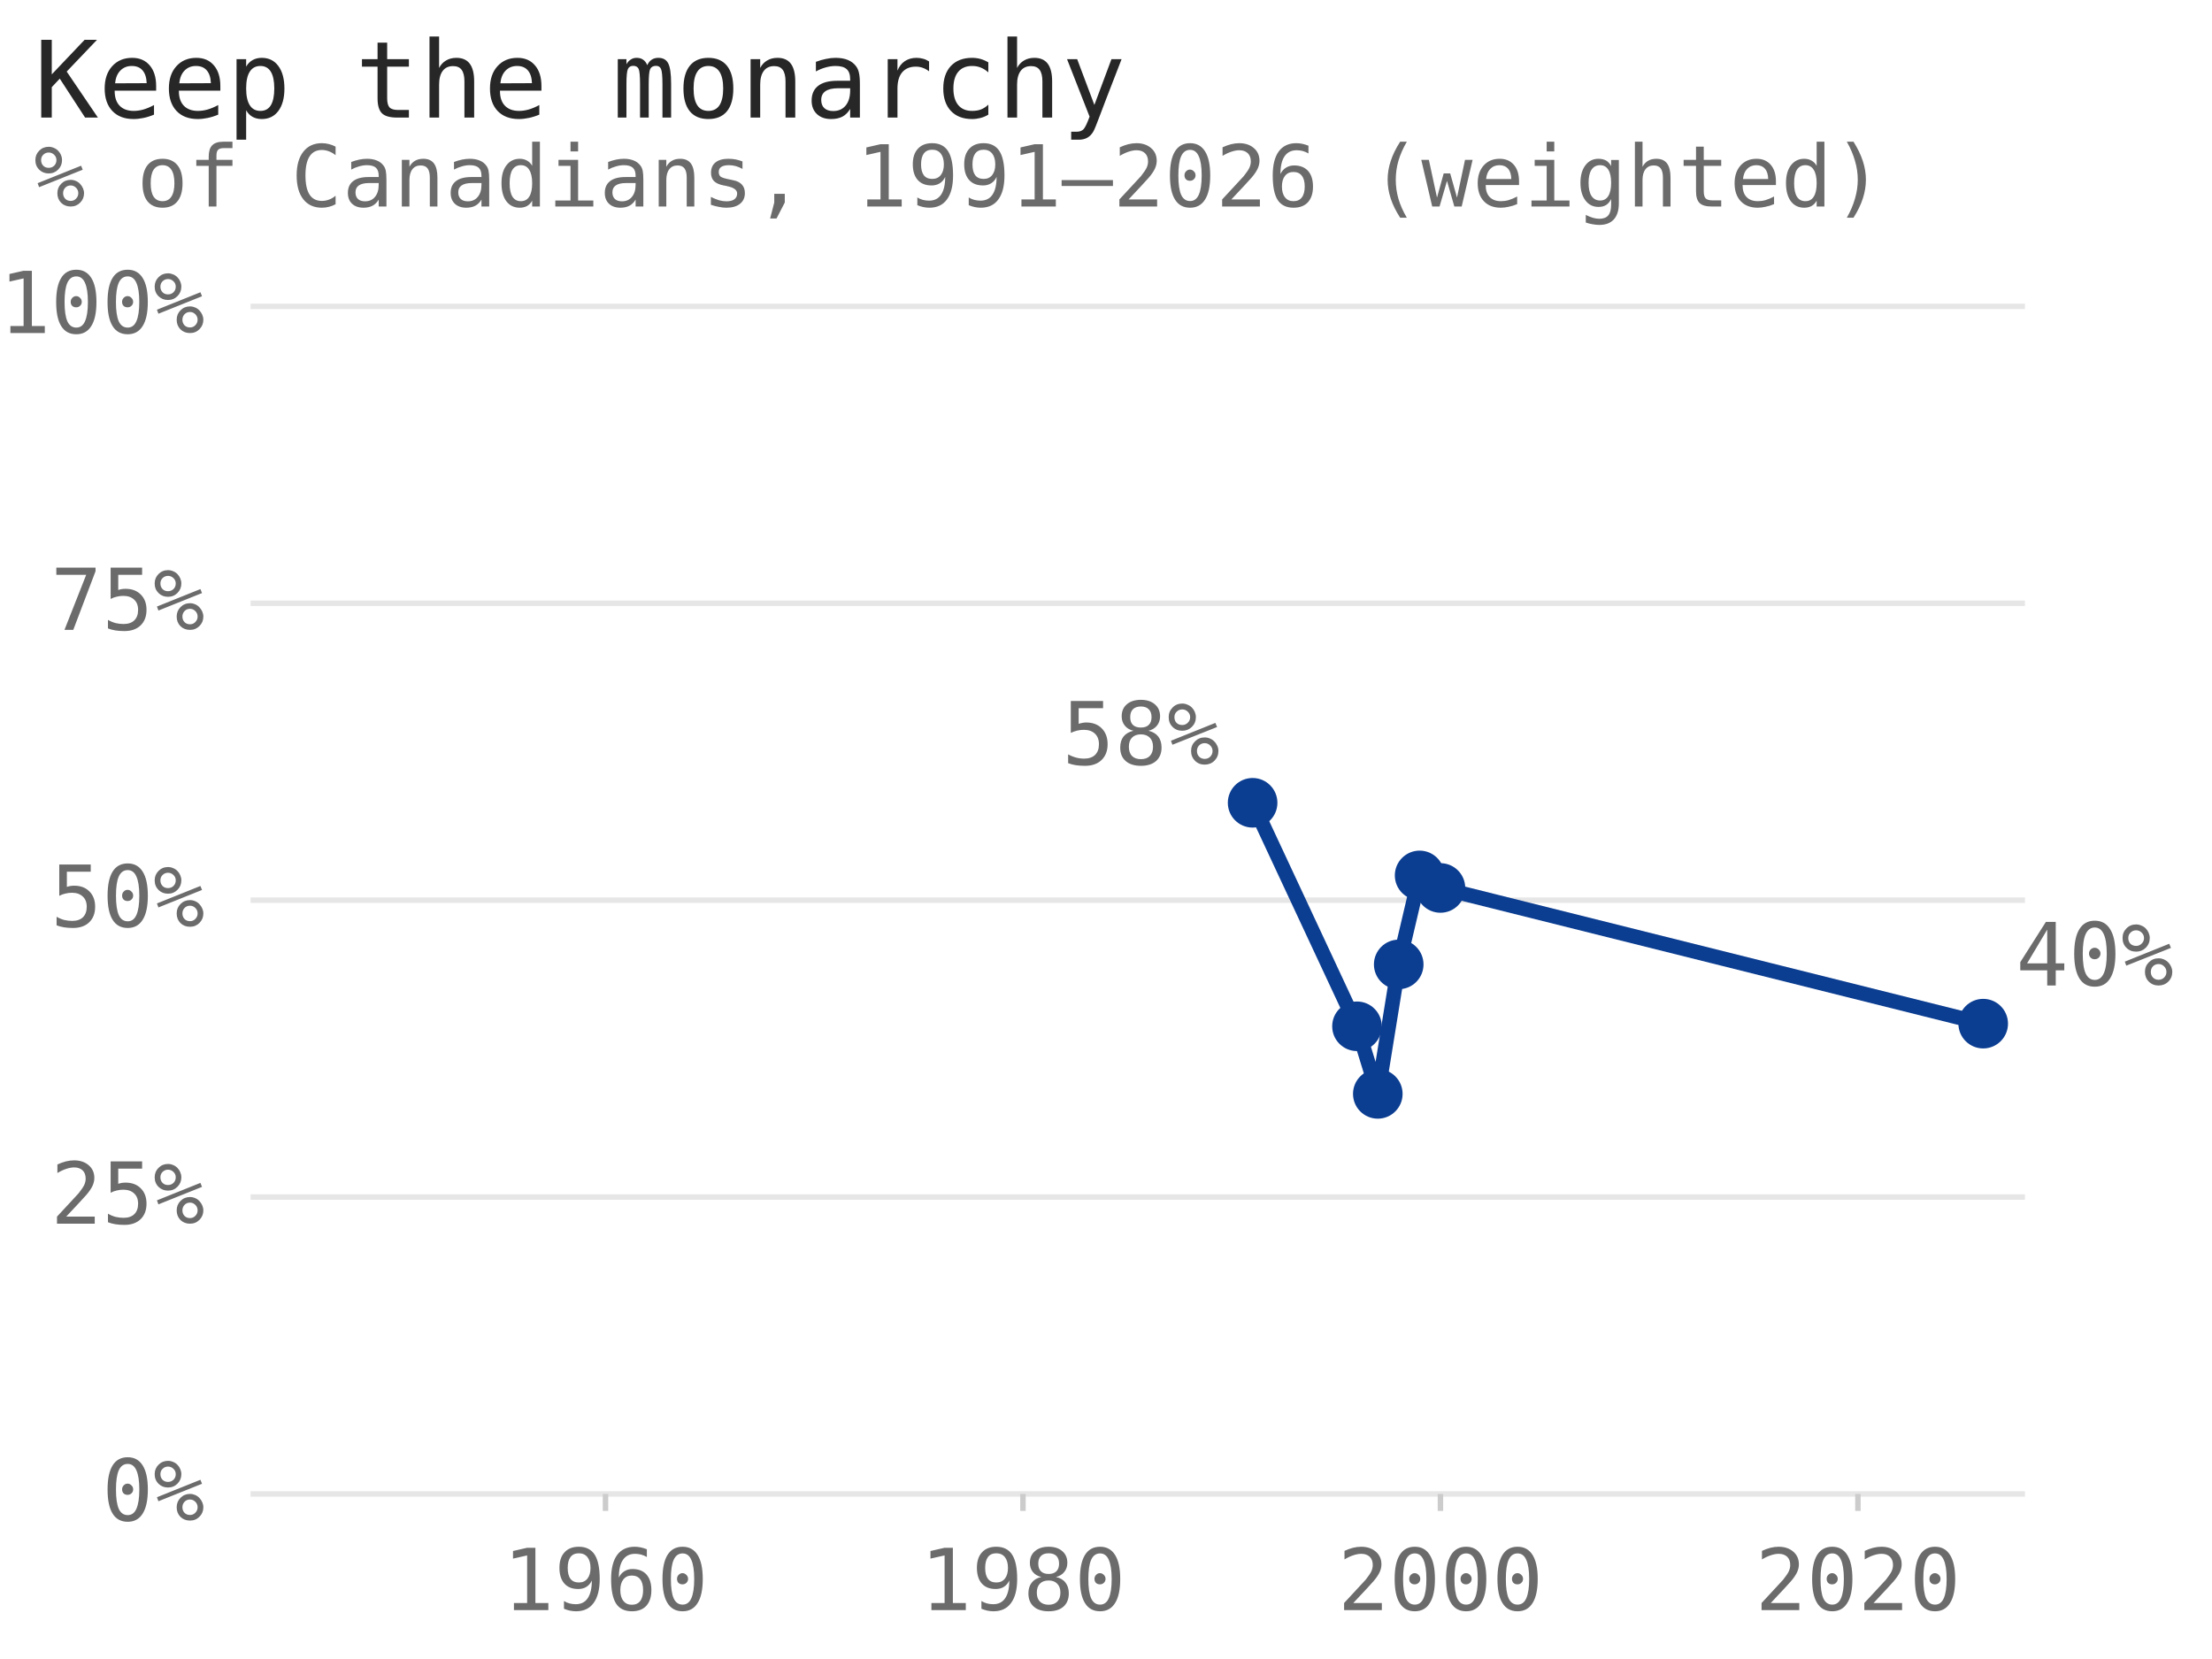
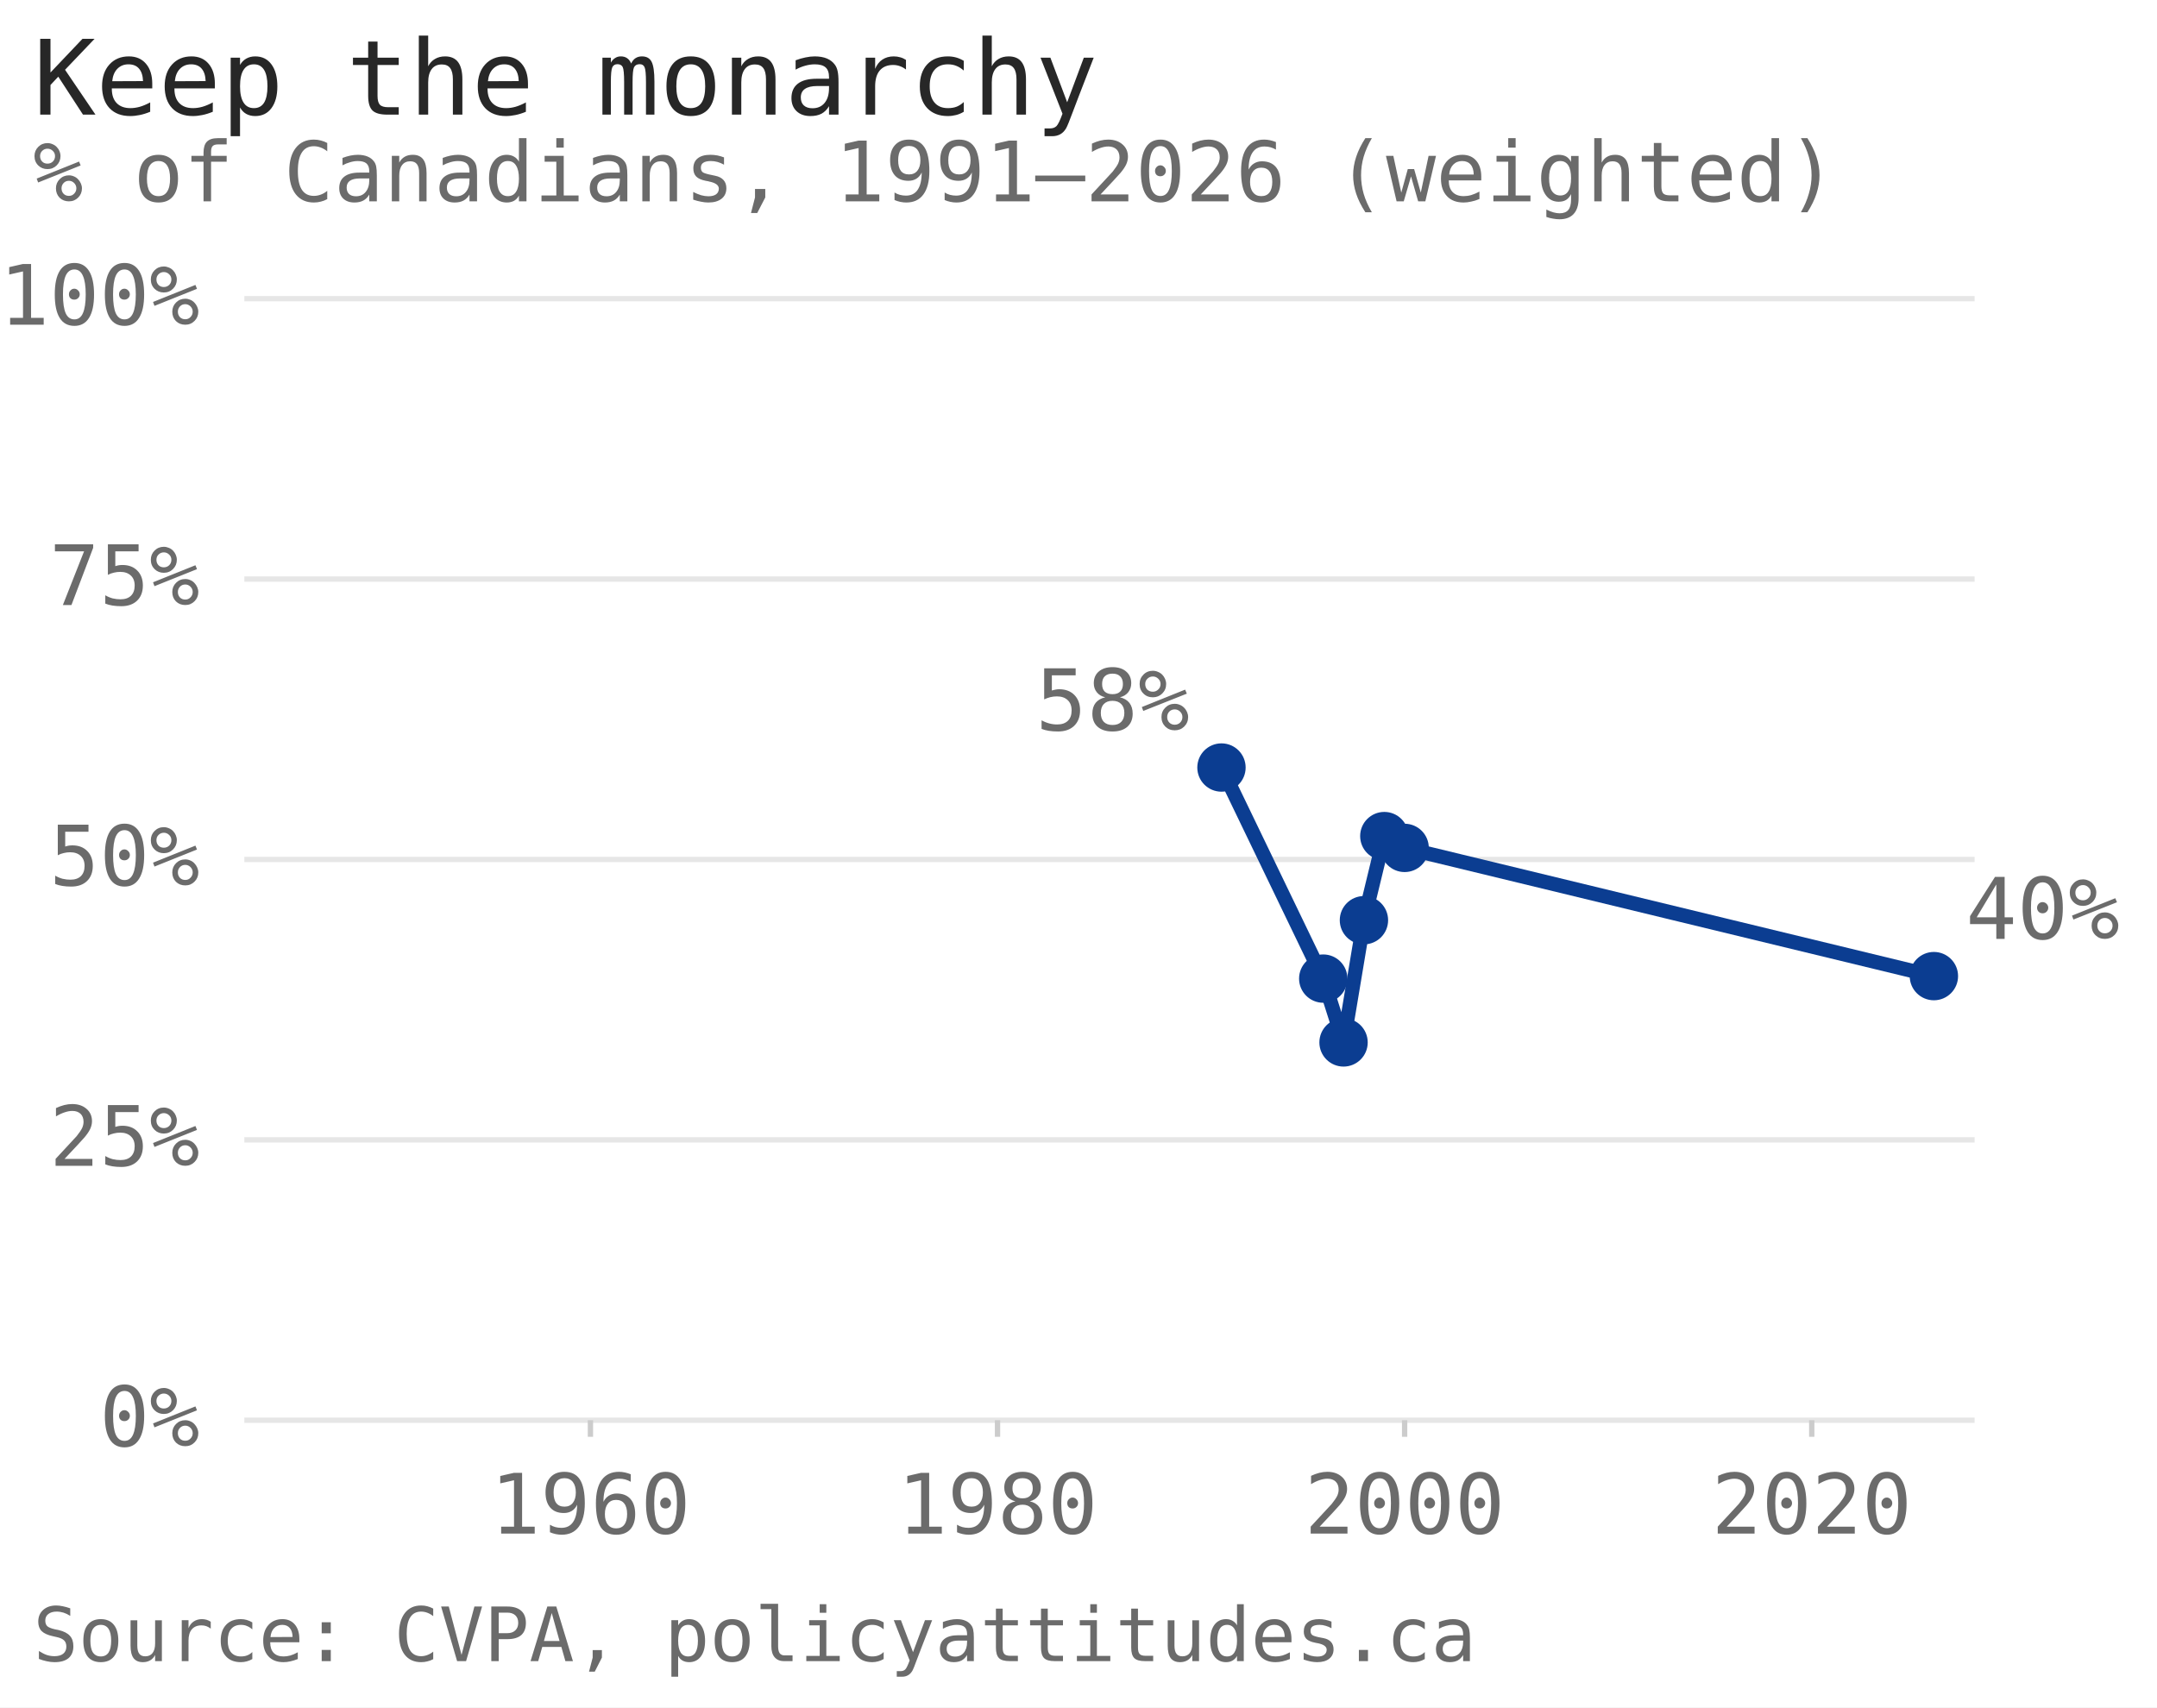
- <svg xmlns="http://www.w3.org/2000/svg" width="259.20pt" height="194.40pt" viewBox="0 0 259.20 194.40">
+ <svg xmlns="http://www.w3.org/2000/svg" width="259.20pt" height="205.20pt" viewBox="0 0 259.20 205.20">
  <g id="keep-the-monarchy" class="svglite">
    <defs>
      <style type="text/css">
    .svglite line, .svglite polyline, .svglite polygon, .svglite path, .svglite rect, .svglite circle {
      fill: none;
      stroke: #000000;
      stroke-linecap: round;
      stroke-linejoin: round;
      stroke-miterlimit: 10.00;
    }
    .svglite text {
      white-space: pre;
    }
    .svglite g.glyphgroup path {
      fill: inherit;
      stroke: none;
    }
  </style>
    </defs>
    <rect width="100%" height="100%" style="stroke: none; fill: #FFFFFF;" />
    <defs>
-       <clipPath id="keep-the-monarchy-cpMC4wMHwyNTkuMjB8MC4wMHwxOTQuNDA=">
-         <rect x="0.00" y="0.00" width="259.20" height="194.40" />
+       <clipPath id="keep-the-monarchy-cpMC4wMHwyNTkuMjB8MC4wMHwyMDUuMjA=">
+         <rect x="0.00" y="0.00" width="259.20" height="205.20" />
      </clipPath>
    </defs>
-     <g clip-path="url(#keep-the-monarchy-cpMC4wMHwyNTkuMjB8MC4wMHwxOTQuNDA=)">
-       <rect x="0.00" y="-0" width="259.20" height="194.40" style="stroke-width: 1.16; stroke: none; fill: #FFFFFF;" />
-       <polyline points="29.36,175.06 237.28,175.06 " style="stroke-width: 0.64; stroke: #E6E6E6; stroke-linecap: butt;" />
-       <polyline points="29.36,140.27 237.28,140.27 " style="stroke-width: 0.64; stroke: #E6E6E6; stroke-linecap: butt;" />
-       <polyline points="29.36,105.48 237.28,105.48 " style="stroke-width: 0.64; stroke: #E6E6E6; stroke-linecap: butt;" />
-       <polyline points="29.36,70.69 237.28,70.69 " style="stroke-width: 0.64; stroke: #E6E6E6; stroke-linecap: butt;" />
+     <g clip-path="url(#keep-the-monarchy-cpMC4wMHwyNTkuMjB8MC4wMHwyMDUuMjA=)">
+       <rect x="0.00" y="0.00" width="259.20" height="205.20" style="stroke-width: 1.16; stroke: none; fill: #FFFFFF;" />
+       <polyline points="29.36,170.70 237.28,170.70 " style="stroke-width: 0.64; stroke: #E6E6E6; stroke-linecap: butt;" />
+       <polyline points="29.36,137.00 237.28,137.00 " style="stroke-width: 0.64; stroke: #E6E6E6; stroke-linecap: butt;" />
+       <polyline points="29.36,103.30 237.28,103.30 " style="stroke-width: 0.64; stroke: #E6E6E6; stroke-linecap: butt;" />
+       <polyline points="29.36,69.60 237.28,69.60 " style="stroke-width: 0.64; stroke: #E6E6E6; stroke-linecap: butt;" />
      <polyline points="29.36,35.90 237.28,35.90 " style="stroke-width: 0.64; stroke: #E6E6E6; stroke-linecap: butt;" />
-       <polyline points="146.78,94.07 159.01,120.26 161.45,128.18 163.90,113.01 166.35,102.58 168.79,104.05 232.39,119.95 " style="stroke-width: 1.71; stroke: #0B3D91; stroke-linecap: butt;" />
-       <circle cx="146.78" cy="94.07" r="2.52" style="stroke-width: 0.77; stroke: #0B3D91; fill: #0B3D91;" />
-       <circle cx="159.01" cy="120.26" r="2.52" style="stroke-width: 0.77; stroke: #0B3D91; fill: #0B3D91;" />
-       <circle cx="161.45" cy="128.18" r="2.52" style="stroke-width: 0.77; stroke: #0B3D91; fill: #0B3D91;" />
-       <circle cx="163.90" cy="113.01" r="2.52" style="stroke-width: 0.77; stroke: #0B3D91; fill: #0B3D91;" />
-       <circle cx="166.35" cy="102.58" r="2.52" style="stroke-width: 0.77; stroke: #0B3D91; fill: #0B3D91;" />
-       <circle cx="168.79" cy="104.05" r="2.52" style="stroke-width: 0.77; stroke: #0B3D91; fill: #0B3D91;" />
-       <circle cx="232.39" cy="119.95" r="2.52" style="stroke-width: 0.77; stroke: #0B3D91; fill: #0B3D91;" />
-       <text x="142.94" y="89.60" text-anchor="end" style="font-size: 10.24px;fill: #6B6B6B; font-family: &quot;Inconsolata&quot;;">58%</text>
-       <text x="236.22" y="115.48" style="font-size: 10.24px;fill: #6B6B6B; font-family: &quot;Inconsolata&quot;;">40%</text>
-       <text x="23.99" y="178.18" text-anchor="end" style="font-size: 10.00px;fill: #6B6B6B; font-family: &quot;Inconsolata&quot;;">0%</text>
-       <text x="23.99" y="143.39" text-anchor="end" style="font-size: 10.00px;fill: #6B6B6B; font-family: &quot;Inconsolata&quot;;">25%</text>
-       <text x="23.99" y="108.60" text-anchor="end" style="font-size: 10.00px;fill: #6B6B6B; font-family: &quot;Inconsolata&quot;;">50%</text>
-       <text x="23.99" y="73.81" text-anchor="end" style="font-size: 10.00px;fill: #6B6B6B; font-family: &quot;Inconsolata&quot;;">75%</text>
+       <polyline points="146.78,92.25 159.01,117.62 161.45,125.29 163.90,110.60 166.35,100.49 168.79,101.91 232.39,117.32 " style="stroke-width: 1.71; stroke: #0B3D91; stroke-linecap: butt;" />
+       <circle cx="146.78" cy="92.25" r="2.52" style="stroke-width: 0.77; stroke: #0B3D91; fill: #0B3D91;" />
+       <circle cx="159.01" cy="117.62" r="2.52" style="stroke-width: 0.77; stroke: #0B3D91; fill: #0B3D91;" />
+       <circle cx="161.45" cy="125.29" r="2.52" style="stroke-width: 0.77; stroke: #0B3D91; fill: #0B3D91;" />
+       <circle cx="163.90" cy="110.60" r="2.52" style="stroke-width: 0.77; stroke: #0B3D91; fill: #0B3D91;" />
+       <circle cx="166.35" cy="100.49" r="2.52" style="stroke-width: 0.77; stroke: #0B3D91; fill: #0B3D91;" />
+       <circle cx="168.79" cy="101.91" r="2.52" style="stroke-width: 0.77; stroke: #0B3D91; fill: #0B3D91;" />
+       <circle cx="232.39" cy="117.32" r="2.52" style="stroke-width: 0.77; stroke: #0B3D91; fill: #0B3D91;" />
+       <text x="142.94" y="87.78" text-anchor="end" style="font-size: 10.24px;fill: #6B6B6B; font-family: &quot;Inconsolata&quot;;">58%</text>
+       <text x="236.22" y="112.85" style="font-size: 10.24px;fill: #6B6B6B; font-family: &quot;Inconsolata&quot;;">40%</text>
+       <text x="23.99" y="173.82" text-anchor="end" style="font-size: 10.00px;fill: #6B6B6B; font-family: &quot;Inconsolata&quot;;">0%</text>
+       <text x="23.99" y="140.12" text-anchor="end" style="font-size: 10.00px;fill: #6B6B6B; font-family: &quot;Inconsolata&quot;;">25%</text>
+       <text x="23.99" y="106.42" text-anchor="end" style="font-size: 10.00px;fill: #6B6B6B; font-family: &quot;Inconsolata&quot;;">50%</text>
+       <text x="23.99" y="72.72" text-anchor="end" style="font-size: 10.00px;fill: #6B6B6B; font-family: &quot;Inconsolata&quot;;">75%</text>
      <text x="23.99" y="39.03" text-anchor="end" style="font-size: 10.00px;fill: #6B6B6B; font-family: &quot;Inconsolata&quot;;">100%</text>
-       <polyline points="70.95,177.05 70.95,175.06 " style="stroke-width: 0.64; stroke: #CCCCCC; stroke-linecap: butt;" />
-       <polyline points="119.87,177.05 119.87,175.06 " style="stroke-width: 0.64; stroke: #CCCCCC; stroke-linecap: butt;" />
-       <polyline points="168.79,177.05 168.79,175.06 " style="stroke-width: 0.64; stroke: #CCCCCC; stroke-linecap: butt;" />
-       <polyline points="217.71,177.05 217.71,175.06 " style="stroke-width: 0.64; stroke: #CCCCCC; stroke-linecap: butt;" />
-       <text x="70.95" y="188.67" text-anchor="middle" style="font-size: 10.00px;fill: #6B6B6B; font-family: &quot;Inconsolata&quot;;">1960</text>
-       <text x="119.87" y="188.67" text-anchor="middle" style="font-size: 10.00px;fill: #6B6B6B; font-family: &quot;Inconsolata&quot;;">1980</text>
-       <text x="168.79" y="188.67" text-anchor="middle" style="font-size: 10.00px;fill: #6B6B6B; font-family: &quot;Inconsolata&quot;;">2000</text>
-       <text x="217.71" y="188.67" text-anchor="middle" style="font-size: 10.00px;fill: #6B6B6B; font-family: &quot;Inconsolata&quot;;">2020</text>
+       <polyline points="70.95,172.69 70.95,170.70 " style="stroke-width: 0.64; stroke: #CCCCCC; stroke-linecap: butt;" />
+       <polyline points="119.87,172.69 119.87,170.70 " style="stroke-width: 0.64; stroke: #CCCCCC; stroke-linecap: butt;" />
+       <polyline points="168.79,172.69 168.79,170.70 " style="stroke-width: 0.64; stroke: #CCCCCC; stroke-linecap: butt;" />
+       <polyline points="217.71,172.69 217.71,170.70 " style="stroke-width: 0.64; stroke: #CCCCCC; stroke-linecap: butt;" />
+       <text x="70.95" y="184.32" text-anchor="middle" style="font-size: 10.00px;fill: #6B6B6B; font-family: &quot;Inconsolata&quot;;">1960</text>
+       <text x="119.87" y="184.32" text-anchor="middle" style="font-size: 10.00px;fill: #6B6B6B; font-family: &quot;Inconsolata&quot;;">1980</text>
+       <text x="168.79" y="184.32" text-anchor="middle" style="font-size: 10.00px;fill: #6B6B6B; font-family: &quot;Inconsolata&quot;;">2000</text>
+       <text x="217.71" y="184.32" text-anchor="middle" style="font-size: 10.00px;fill: #6B6B6B; font-family: &quot;Inconsolata&quot;;">2020</text>
      <text x="3.99" y="24.20" style="font-size: 10.00px;fill: #6B6B6B; font-family: &quot;Inconsolata&quot;;">% of Canadians, 1991–2026 (weighted)</text>
      <text x="3.99" y="13.78" style="font-size: 12.50px; font-weight: 500;fill: #272727; font-family: &quot;Inconsolata&quot;;">Keep the monarchy</text>
+       <text x="3.99" y="199.65" style="font-size: 9.00px;fill: #6B6B6B; font-family: &quot;Inconsolata&quot;;">Source: CVPA, policyattitudes.ca</text>
    </g>
  </g>
</svg>
